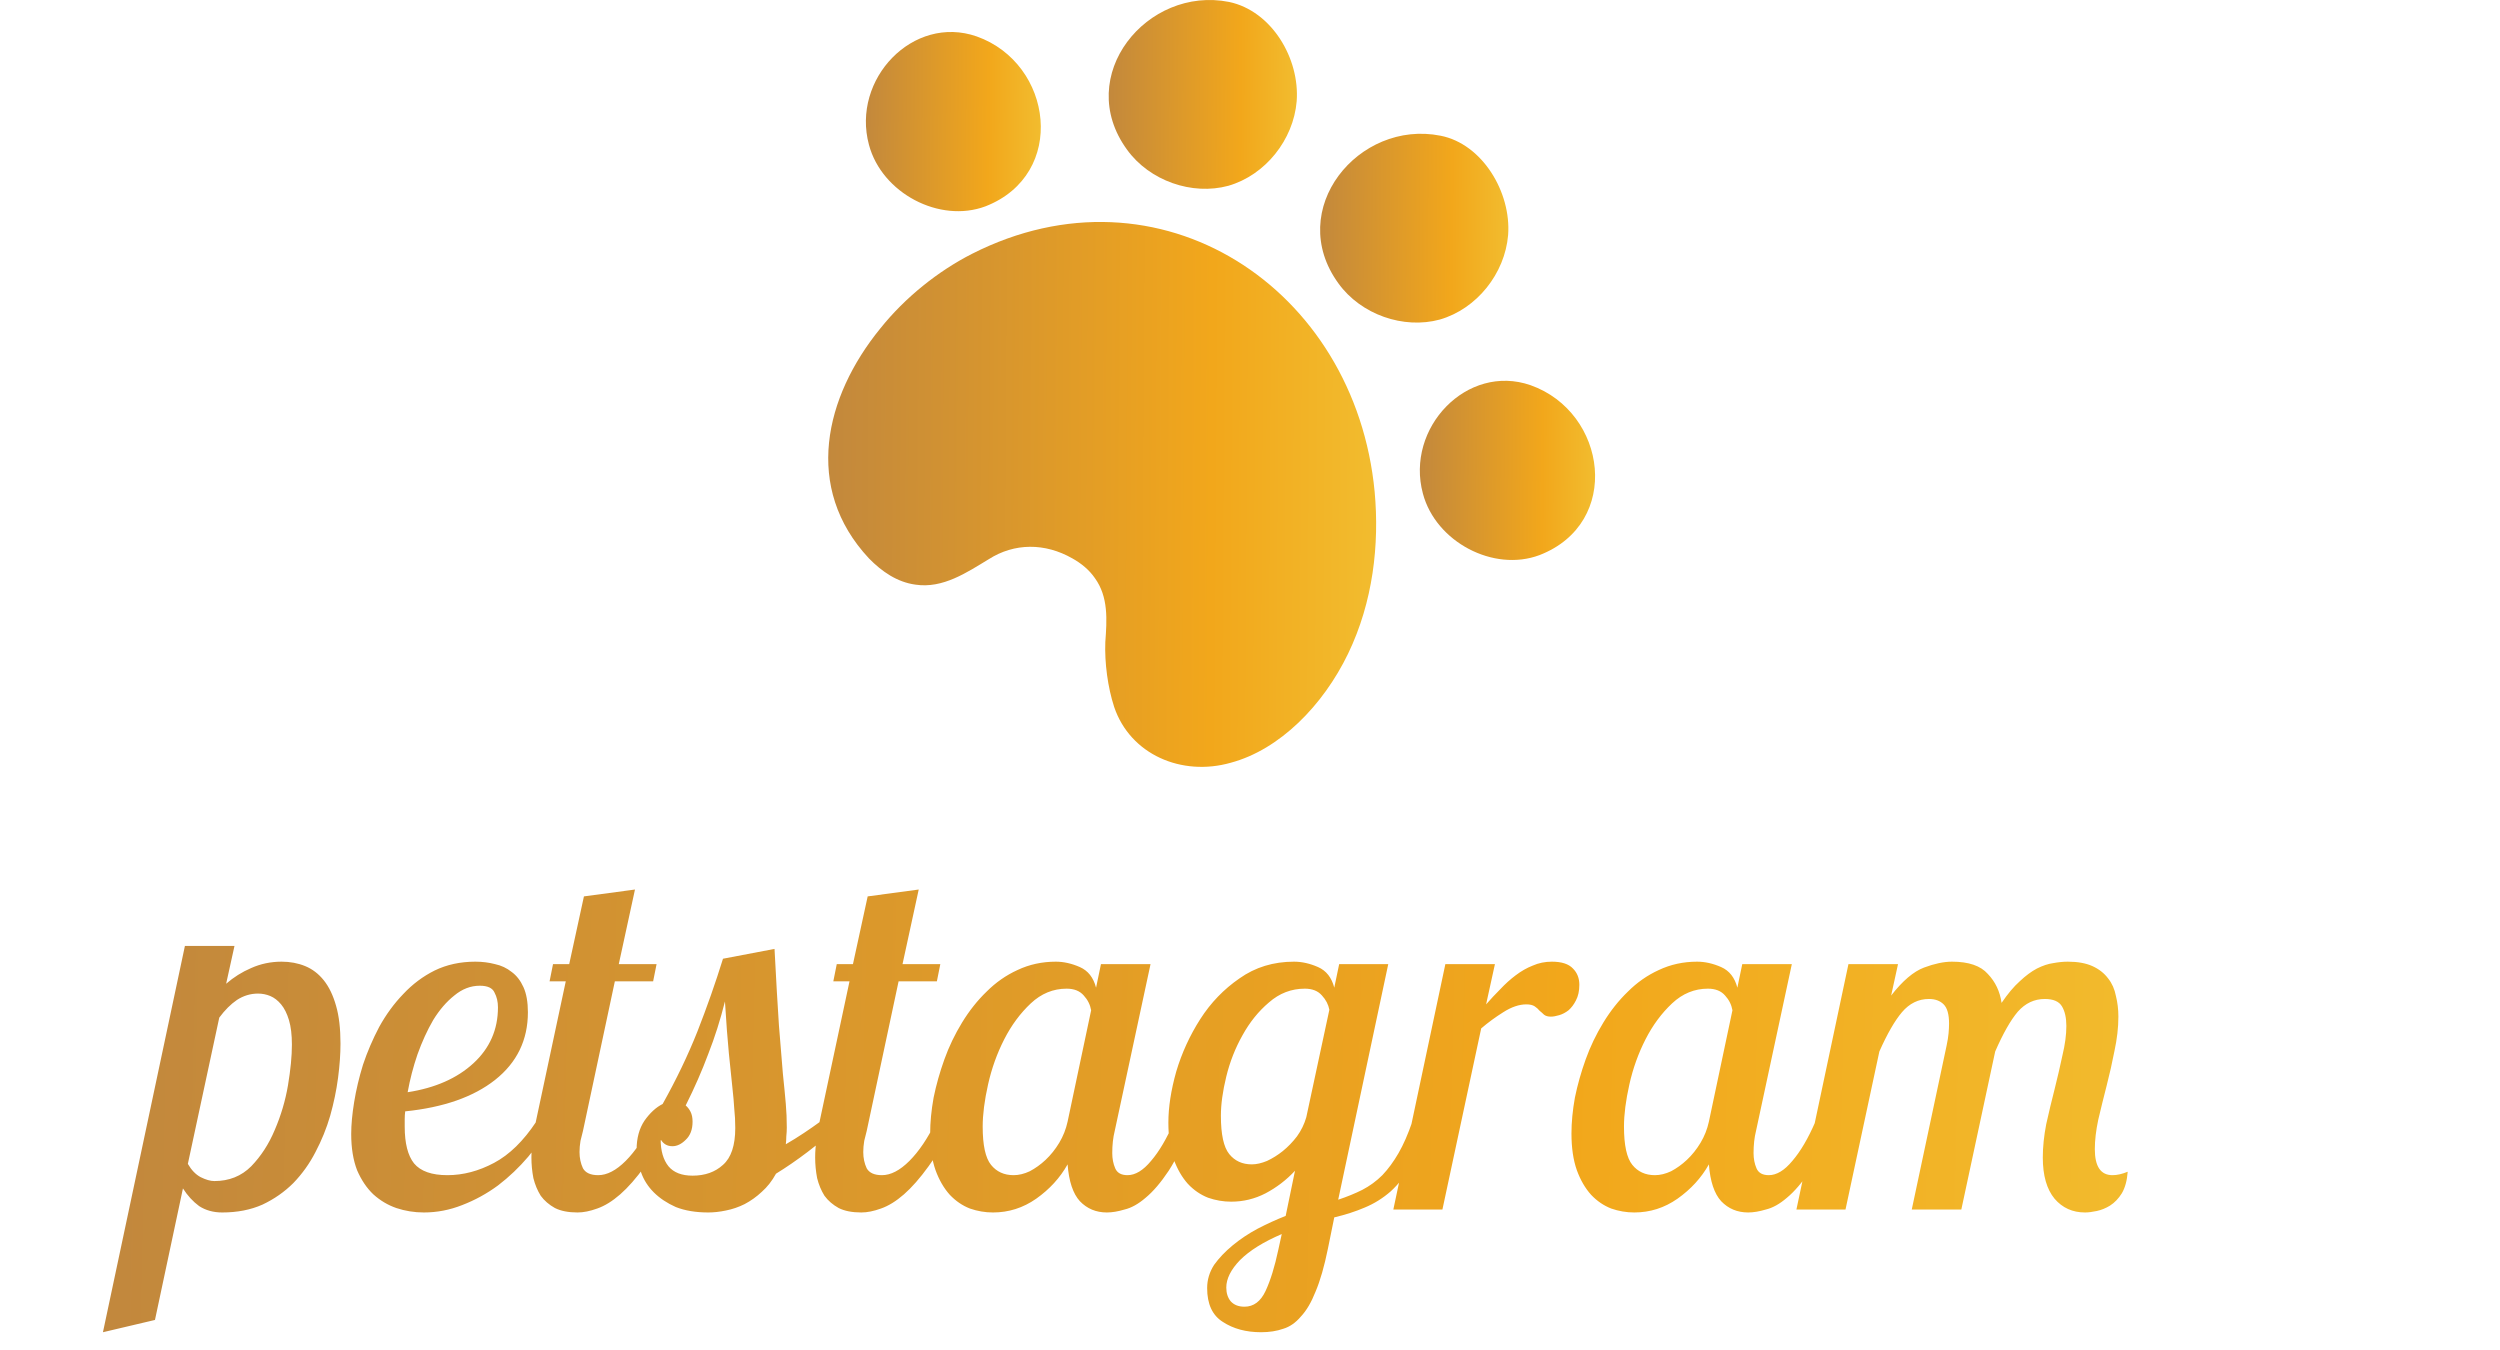
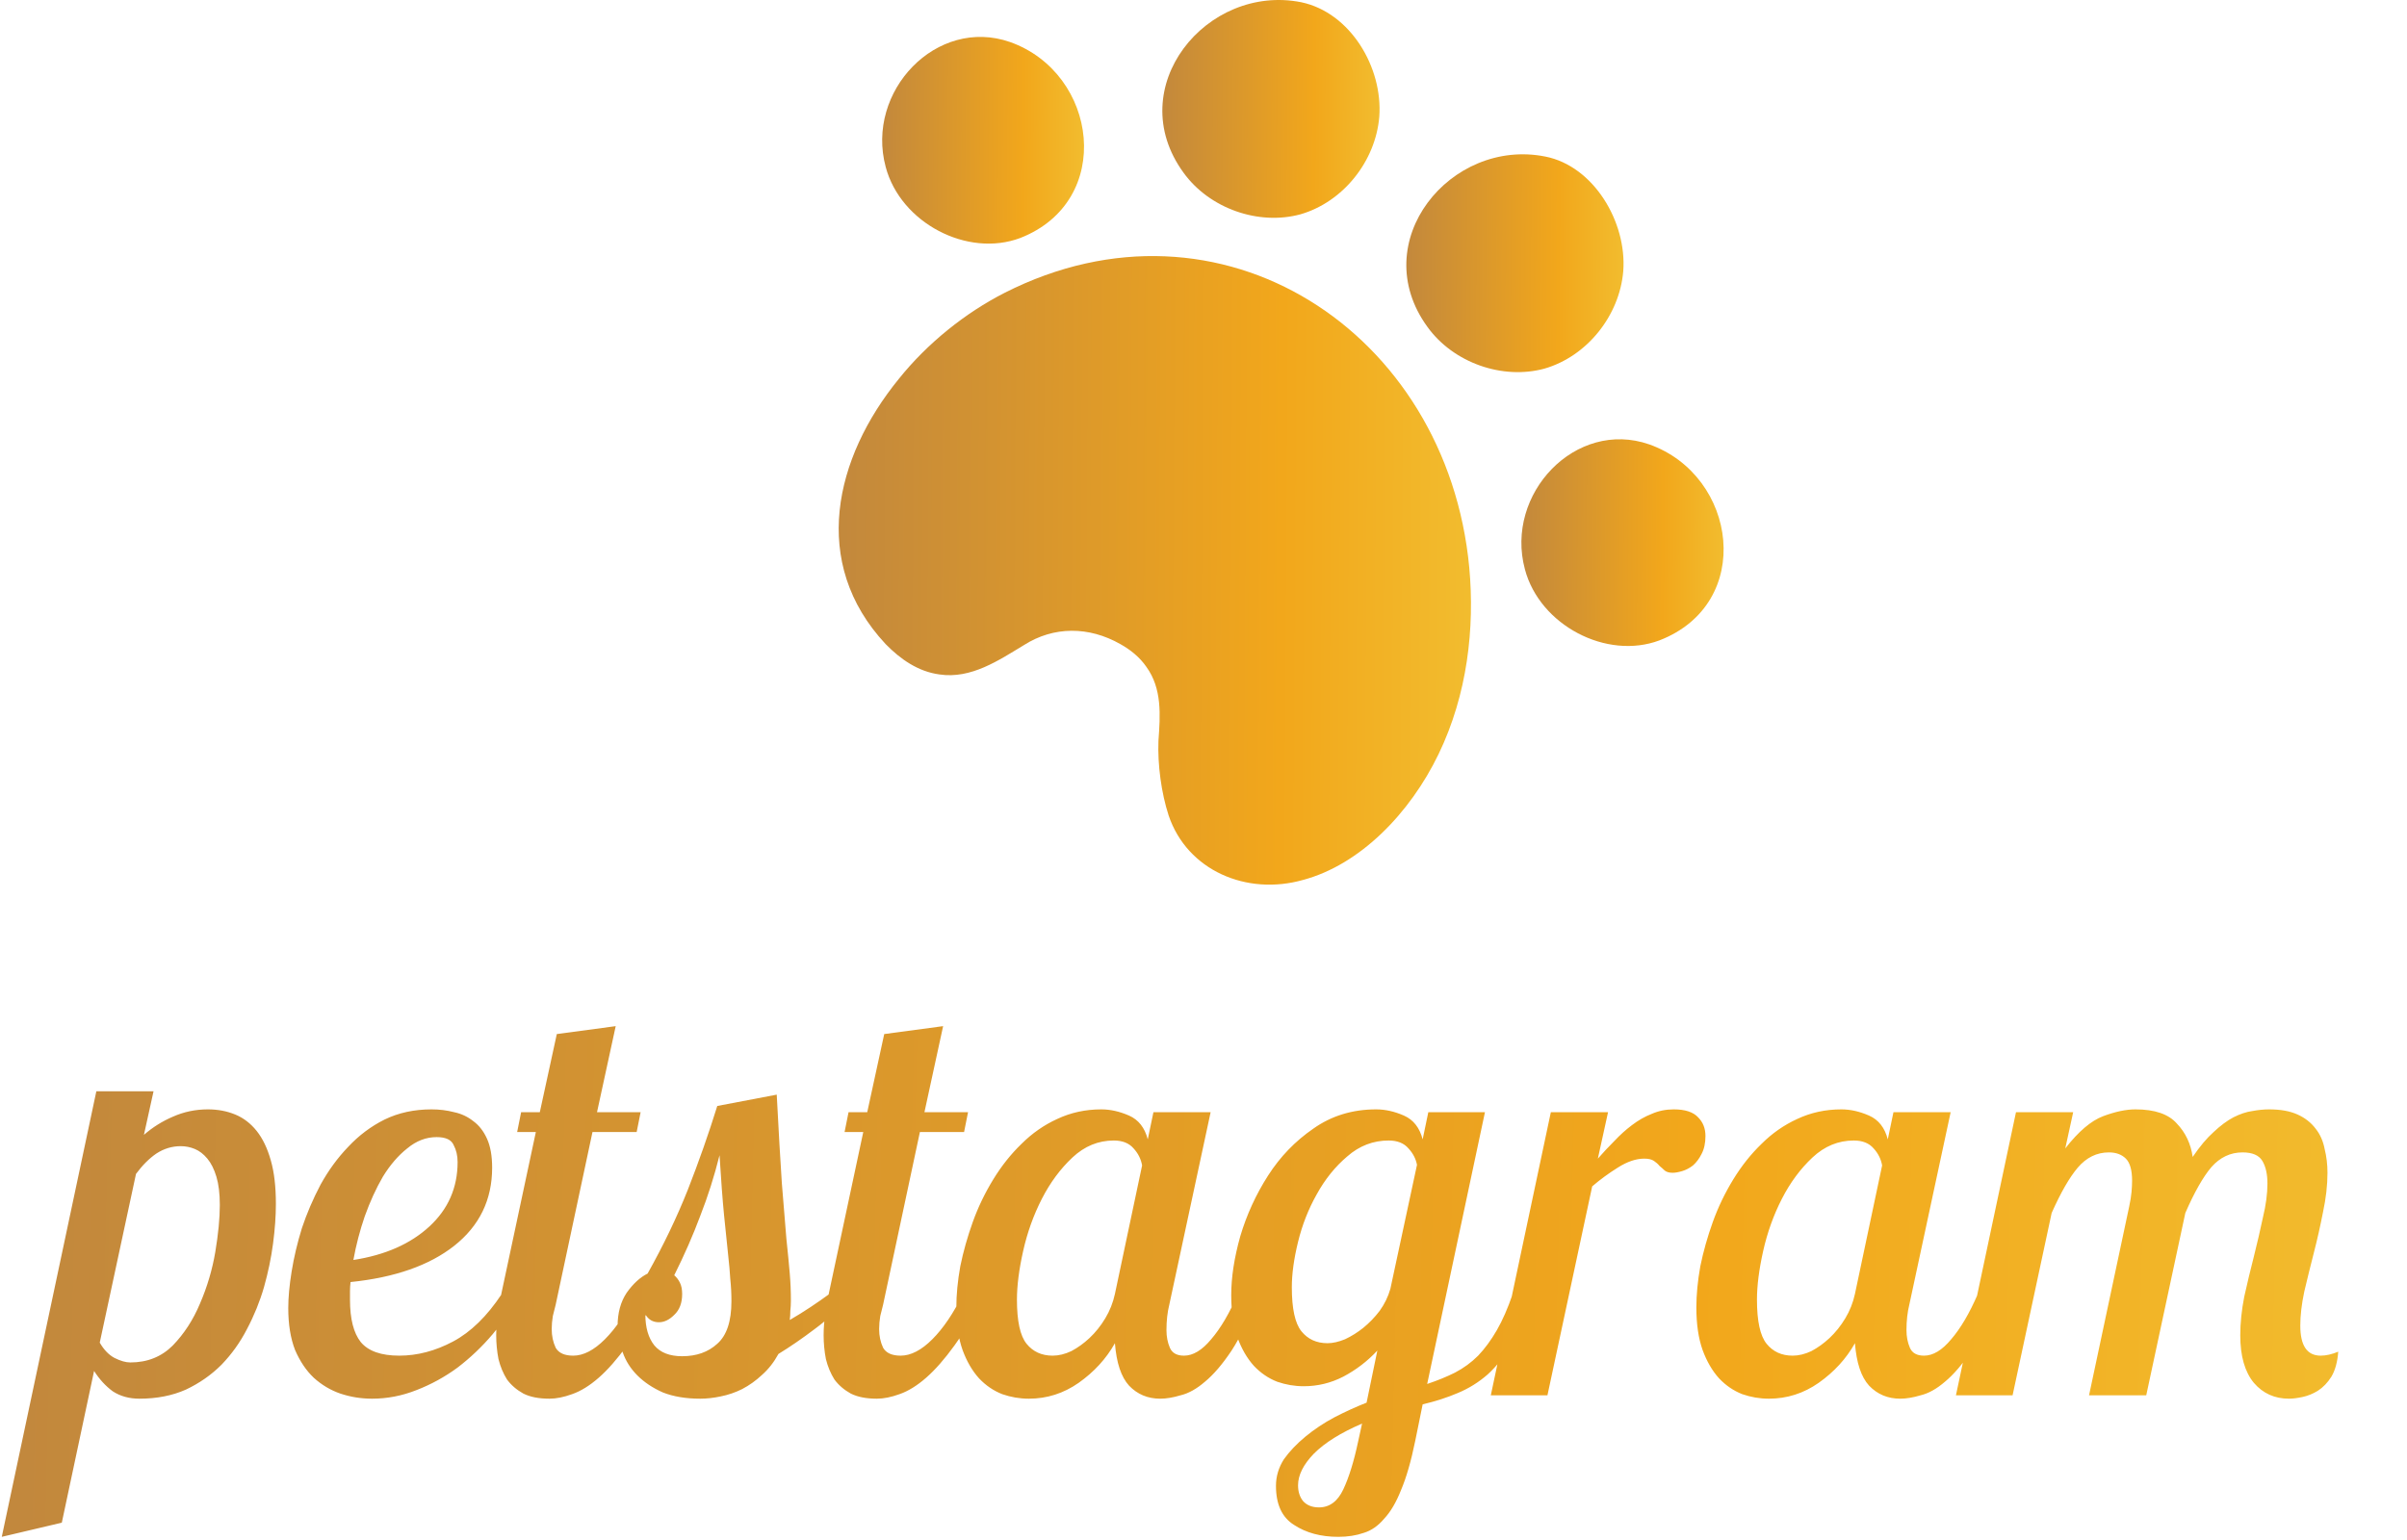
- <svg xmlns="http://www.w3.org/2000/svg" width="326" height="176" viewBox="0 0 326 176" fill="none">
-   <path d="M30.576 123.354L29.488 128.282C30.469 127.429 31.557 126.746 32.752 126.234C33.989 125.68 35.312 125.402 36.72 125.402C37.829 125.402 38.853 125.594 39.792 125.978C40.73 126.362 41.541 126.981 42.224 127.834C42.906 128.688 43.44 129.797 43.824 131.162C44.208 132.485 44.4 134.128 44.4 136.09C44.4 137.455 44.293 138.949 44.08 140.57C43.866 142.192 43.525 143.834 43.056 145.498C42.586 147.12 41.946 148.698 41.136 150.234C40.368 151.728 39.408 153.072 38.256 154.266C37.104 155.418 35.76 156.357 34.224 157.082C32.688 157.765 30.938 158.106 28.976 158.106C27.824 158.106 26.821 157.829 25.968 157.274C25.157 156.677 24.453 155.909 23.856 154.97L20.208 172.122L13.424 173.722L24.112 123.354H30.576ZM33.648 129.562C32.666 129.562 31.749 129.839 30.896 130.394C30.085 130.949 29.317 131.717 28.592 132.698L24.496 151.77C24.965 152.581 25.52 153.157 26.16 153.498C26.842 153.84 27.44 154.01 27.952 154.01C29.872 154.01 31.472 153.37 32.752 152.09C34.032 150.768 35.056 149.189 35.824 147.354C36.634 145.477 37.21 143.536 37.552 141.53C37.893 139.482 38.064 137.711 38.064 136.218C38.064 134.938 37.936 133.872 37.68 133.018C37.424 132.165 37.082 131.482 36.656 130.97C36.229 130.458 35.76 130.096 35.248 129.882C34.736 129.669 34.202 129.562 33.648 129.562ZM68.838 131.994C68.838 135.621 67.409 138.565 64.55 140.826C61.734 143.045 57.83 144.41 52.838 144.922C52.795 145.264 52.774 145.605 52.774 145.946C52.774 146.245 52.774 146.565 52.774 146.906C52.774 149.082 53.179 150.682 53.99 151.706C54.843 152.73 56.294 153.242 58.342 153.242C60.39 153.242 62.417 152.709 64.422 151.642C66.427 150.576 68.262 148.784 69.926 146.266H71.974C71.121 147.845 70.097 149.36 68.902 150.81C67.707 152.218 66.385 153.477 64.934 154.586C63.483 155.653 61.926 156.506 60.262 157.146C58.641 157.786 56.977 158.106 55.27 158.106C54.033 158.106 52.838 157.914 51.686 157.53C50.577 157.146 49.574 156.549 48.678 155.738C47.825 154.928 47.121 153.882 46.566 152.602C46.054 151.28 45.798 149.701 45.798 147.866C45.798 146.672 45.926 145.285 46.182 143.706C46.438 142.128 46.822 140.506 47.334 138.842C47.889 137.178 48.593 135.536 49.446 133.914C50.342 132.293 51.388 130.863 52.582 129.626C53.777 128.346 55.142 127.322 56.678 126.554C58.257 125.786 60.028 125.402 61.99 125.402C62.886 125.402 63.739 125.509 64.55 125.722C65.361 125.893 66.086 126.234 66.726 126.746C67.366 127.215 67.878 127.877 68.262 128.73C68.646 129.583 68.838 130.671 68.838 131.994ZM62.566 128.538C61.371 128.538 60.262 128.965 59.238 129.818C58.214 130.629 57.297 131.696 56.486 133.018C55.718 134.341 55.035 135.834 54.438 137.498C53.883 139.119 53.457 140.762 53.158 142.426C56.742 141.872 59.601 140.613 61.734 138.65C63.867 136.688 64.934 134.256 64.934 131.354C64.934 130.629 64.785 129.989 64.486 129.434C64.23 128.837 63.59 128.538 62.566 128.538ZM72.113 125.722H74.225L76.145 116.89L82.801 115.994L80.689 125.722H85.617L85.169 127.962H80.177L76.017 147.482C75.931 147.824 75.825 148.25 75.697 148.762C75.611 149.274 75.569 149.765 75.569 150.234C75.569 151.002 75.718 151.706 76.017 152.346C76.358 152.944 77.019 153.242 78.001 153.242C79.153 153.242 80.347 152.624 81.585 151.386C82.822 150.149 83.974 148.442 85.041 146.266H87.409C86.299 148.613 85.19 150.554 84.081 152.09C82.971 153.626 81.905 154.842 80.881 155.738C79.857 156.634 78.854 157.253 77.873 157.594C76.934 157.936 76.081 158.106 75.313 158.106C74.118 158.106 73.137 157.914 72.369 157.53C71.601 157.104 70.982 156.57 70.513 155.93C70.086 155.248 69.766 154.48 69.553 153.626C69.382 152.73 69.297 151.834 69.297 150.938C69.297 150.128 69.361 149.317 69.489 148.506C69.617 147.653 69.745 146.906 69.873 146.266L73.777 127.962H71.665L72.113 125.722ZM109.638 146.266C108.187 147.845 106.736 149.168 105.286 150.234C103.878 151.301 102.512 152.24 101.19 153.05C100.678 153.989 100.059 154.778 99.334 155.418C98.651 156.058 97.904 156.592 97.094 157.018C96.326 157.402 95.515 157.68 94.662 157.85C93.851 158.021 93.083 158.106 92.358 158.106C90.736 158.106 89.328 157.872 88.134 157.402C86.982 156.89 86.022 156.25 85.254 155.482C84.486 154.714 83.931 153.84 83.59 152.858C83.206 151.877 83.014 150.896 83.014 149.914C83.014 148.421 83.355 147.162 84.038 146.138C84.763 145.114 85.552 144.389 86.406 143.962C88.198 140.762 89.712 137.605 90.95 134.49C92.187 131.333 93.296 128.176 94.278 125.018L100.998 123.738C101.211 127.834 101.403 131.162 101.574 133.722C101.787 136.282 101.958 138.373 102.086 139.994C102.256 141.616 102.384 142.938 102.47 143.962C102.555 144.944 102.598 145.968 102.598 147.034C102.598 147.418 102.576 147.802 102.534 148.186C102.534 148.528 102.512 148.869 102.47 149.21C103.28 148.741 104.07 148.25 104.838 147.738C105.606 147.226 106.31 146.736 106.95 146.266H109.638ZM95.878 147.098C95.878 146.202 95.835 145.37 95.75 144.602C95.707 143.834 95.622 142.874 95.494 141.722C95.366 140.57 95.216 139.12 95.046 137.37C94.875 135.621 94.704 133.359 94.534 130.586C93.936 132.975 93.211 135.258 92.358 137.434C91.547 139.61 90.566 141.85 89.414 144.154C89.67 144.368 89.883 144.645 90.054 144.986C90.224 145.328 90.31 145.754 90.31 146.266C90.31 147.29 90.011 148.08 89.414 148.634C88.859 149.189 88.283 149.466 87.686 149.466C87.003 149.466 86.491 149.168 86.15 148.57C86.15 150.064 86.491 151.237 87.174 152.09C87.856 152.901 88.902 153.306 90.31 153.306C91.931 153.306 93.254 152.837 94.278 151.898C95.344 150.96 95.878 149.36 95.878 147.098ZM109.113 125.722H111.225L113.145 116.89L119.801 115.994L117.689 125.722H122.617L122.169 127.962H117.177L113.017 147.482C112.931 147.824 112.825 148.25 112.697 148.762C112.611 149.274 112.569 149.765 112.569 150.234C112.569 151.002 112.718 151.706 113.017 152.346C113.358 152.944 114.019 153.242 115.001 153.242C116.153 153.242 117.347 152.624 118.585 151.386C119.822 150.149 120.974 148.442 122.041 146.266H124.409C123.299 148.613 122.19 150.554 121.081 152.09C119.971 153.626 118.905 154.842 117.881 155.738C116.857 156.634 115.854 157.253 114.873 157.594C113.934 157.936 113.081 158.106 112.313 158.106C111.118 158.106 110.137 157.914 109.369 157.53C108.601 157.104 107.982 156.57 107.513 155.93C107.086 155.248 106.766 154.48 106.553 153.626C106.382 152.73 106.297 151.834 106.297 150.938C106.297 150.128 106.361 149.317 106.489 148.506C106.617 147.653 106.745 146.906 106.873 146.266L110.777 127.962H108.665L109.113 125.722ZM150.03 125.722L145.358 147.482C145.144 148.336 145.038 149.296 145.038 150.362C145.038 151.088 145.166 151.749 145.422 152.346C145.678 152.944 146.211 153.242 147.022 153.242C148.046 153.242 149.07 152.624 150.094 151.386C151.16 150.149 152.163 148.442 153.102 146.266H155.47C154.446 148.954 153.422 151.088 152.398 152.666C151.374 154.202 150.371 155.376 149.39 156.186C148.451 156.997 147.534 157.509 146.638 157.722C145.784 157.978 145.016 158.106 144.334 158.106C142.926 158.106 141.752 157.616 140.814 156.634C139.918 155.653 139.384 154.053 139.214 151.834C138.232 153.584 136.867 155.077 135.118 156.314C133.411 157.509 131.534 158.106 129.486 158.106C128.462 158.106 127.459 157.936 126.478 157.594C125.496 157.21 124.622 156.613 123.854 155.802C123.086 154.949 122.467 153.882 121.998 152.602C121.528 151.28 121.294 149.68 121.294 147.802C121.294 146.352 121.443 144.794 121.742 143.13C122.083 141.466 122.552 139.802 123.15 138.138C123.747 136.474 124.515 134.874 125.454 133.338C126.392 131.802 127.459 130.458 128.654 129.306C129.848 128.111 131.192 127.173 132.686 126.49C134.222 125.765 135.886 125.402 137.678 125.402C138.702 125.402 139.747 125.637 140.814 126.106C141.88 126.576 142.584 127.472 142.926 128.794L143.566 125.722H150.03ZM132.174 153.242C132.856 153.242 133.56 153.072 134.286 152.73C135.011 152.346 135.694 151.856 136.334 151.258C137.016 150.618 137.614 149.872 138.126 149.018C138.638 148.165 139 147.248 139.214 146.266L142.286 131.738C142.158 131.013 141.838 130.373 141.326 129.818C140.814 129.221 140.067 128.922 139.086 128.922C137.336 128.922 135.779 129.562 134.414 130.842C133.048 132.122 131.896 133.68 130.958 135.514C130.019 137.349 129.315 139.311 128.846 141.402C128.376 143.493 128.142 145.328 128.142 146.906C128.142 149.338 128.504 151.002 129.23 151.898C129.955 152.794 130.936 153.242 132.174 153.242ZM181.028 125.722L174.5 156.442C175.652 156.058 176.697 155.632 177.636 155.162C178.617 154.65 179.492 154.01 180.26 153.242C181.028 152.432 181.732 151.472 182.372 150.362C183.012 149.253 183.609 147.888 184.164 146.266H186.532C185.764 148.528 184.953 150.384 184.1 151.834C183.289 153.242 182.372 154.416 181.348 155.354C180.324 156.25 179.193 156.954 177.956 157.466C176.761 157.978 175.439 158.405 173.988 158.746L173.156 162.842C172.687 165.146 172.153 167.002 171.556 168.41C171.001 169.818 170.361 170.906 169.636 171.674C168.953 172.485 168.185 173.018 167.332 173.274C166.479 173.573 165.519 173.722 164.452 173.722C162.489 173.722 160.825 173.274 159.46 172.378C158.095 171.525 157.412 170.053 157.412 167.962C157.412 166.896 157.711 165.893 158.308 164.954C158.948 164.058 159.759 163.205 160.74 162.394C161.721 161.584 162.809 160.858 164.004 160.218C165.241 159.578 166.457 159.024 167.652 158.554L168.868 152.666C167.759 153.861 166.479 154.842 165.028 155.61C163.62 156.336 162.127 156.698 160.548 156.698C159.524 156.698 158.521 156.528 157.54 156.186C156.559 155.802 155.684 155.205 154.916 154.394C154.148 153.541 153.529 152.474 153.06 151.194C152.591 149.872 152.356 148.272 152.356 146.394C152.356 144.389 152.697 142.17 153.38 139.738C154.105 137.306 155.151 135.023 156.516 132.89C157.881 130.757 159.588 128.986 161.636 127.578C163.684 126.128 166.052 125.402 168.74 125.402C169.764 125.402 170.809 125.637 171.876 126.106C172.943 126.576 173.647 127.472 173.988 128.794L174.628 125.722H181.028ZM163.236 151.834C163.833 151.834 164.495 151.685 165.22 151.386C165.945 151.045 166.628 150.618 167.268 150.106C167.951 149.552 168.569 148.912 169.124 148.186C169.679 147.418 170.084 146.586 170.34 145.69L173.348 131.674C173.22 130.992 172.9 130.373 172.388 129.818C171.876 129.221 171.129 128.922 170.148 128.922C168.399 128.922 166.841 129.52 165.476 130.714C164.111 131.866 162.959 133.296 162.02 135.002C161.081 136.666 160.377 138.458 159.908 140.378C159.439 142.298 159.204 144.005 159.204 145.498C159.204 147.93 159.567 149.594 160.292 150.49C161.017 151.386 161.999 151.834 163.236 151.834ZM162.276 170.394C163.471 170.394 164.388 169.712 165.028 168.346C165.668 166.981 166.223 165.189 166.692 162.97L167.14 160.922C164.751 161.946 162.937 163.077 161.7 164.314C160.505 165.552 159.908 166.746 159.908 167.898C159.908 168.624 160.1 169.221 160.484 169.69C160.911 170.16 161.508 170.394 162.276 170.394ZM194.939 125.722L193.787 130.97C194.384 130.288 195.003 129.626 195.643 128.986C196.283 128.303 196.944 127.706 197.627 127.194C198.352 126.64 199.099 126.213 199.867 125.914C200.635 125.573 201.467 125.402 202.363 125.402C203.643 125.402 204.56 125.701 205.115 126.298C205.669 126.853 205.947 127.557 205.947 128.41C205.947 129.221 205.797 129.904 205.499 130.458C205.243 130.97 204.923 131.397 204.539 131.738C204.155 132.037 203.749 132.25 203.323 132.378C202.896 132.506 202.533 132.57 202.235 132.57C201.851 132.57 201.552 132.485 201.339 132.314C201.168 132.144 200.976 131.973 200.763 131.802C200.592 131.589 200.379 131.397 200.123 131.226C199.867 131.056 199.504 130.97 199.035 130.97C198.096 130.97 197.093 131.312 196.027 131.994C195.003 132.634 194.043 133.338 193.147 134.106L188.091 157.722H181.691L188.475 125.722H194.939ZM233.655 125.722L228.983 147.482C228.769 148.336 228.663 149.296 228.663 150.362C228.663 151.088 228.791 151.749 229.047 152.346C229.303 152.944 229.836 153.242 230.647 153.242C231.671 153.242 232.695 152.624 233.719 151.386C234.785 150.149 235.788 148.442 236.727 146.266H239.095C238.071 148.954 237.047 151.088 236.023 152.666C234.999 154.202 233.996 155.376 233.015 156.186C232.076 156.997 231.159 157.509 230.263 157.722C229.409 157.978 228.641 158.106 227.959 158.106C226.551 158.106 225.377 157.616 224.439 156.634C223.543 155.653 223.009 154.053 222.839 151.834C221.857 153.584 220.492 155.077 218.743 156.314C217.036 157.509 215.159 158.106 213.111 158.106C212.087 158.106 211.084 157.936 210.103 157.594C209.121 157.21 208.247 156.613 207.479 155.802C206.711 154.949 206.092 153.882 205.623 152.602C205.153 151.28 204.919 149.68 204.919 147.802C204.919 146.352 205.068 144.794 205.367 143.13C205.708 141.466 206.177 139.802 206.775 138.138C207.372 136.474 208.14 134.874 209.079 133.338C210.017 131.802 211.084 130.458 212.279 129.306C213.473 128.111 214.817 127.173 216.311 126.49C217.847 125.765 219.511 125.402 221.303 125.402C222.327 125.402 223.372 125.637 224.439 126.106C225.505 126.576 226.209 127.472 226.551 128.794L227.191 125.722H233.655ZM215.799 153.242C216.481 153.242 217.185 153.072 217.911 152.73C218.636 152.346 219.319 151.856 219.959 151.258C220.641 150.618 221.239 149.872 221.751 149.018C222.263 148.165 222.625 147.248 222.839 146.266L225.911 131.738C225.783 131.013 225.463 130.373 224.951 129.818C224.439 129.221 223.692 128.922 222.711 128.922C220.961 128.922 219.404 129.562 218.039 130.842C216.673 132.122 215.521 133.68 214.583 135.514C213.644 137.349 212.94 139.311 212.471 141.402C212.001 143.493 211.767 145.328 211.767 146.906C211.767 149.338 212.129 151.002 212.855 151.898C213.58 152.794 214.561 153.242 215.799 153.242ZM273.165 149.85C273.165 152.112 273.933 153.242 275.469 153.242C276.066 153.242 276.728 153.093 277.453 152.794C277.368 153.946 277.112 154.885 276.685 155.61C276.258 156.293 275.746 156.826 275.149 157.21C274.594 157.552 274.018 157.786 273.421 157.914C272.824 158.042 272.312 158.106 271.885 158.106C270.264 158.106 268.941 157.509 267.917 156.314C266.893 155.077 266.381 153.285 266.381 150.938C266.381 149.573 266.53 148.122 266.829 146.586C267.17 145.05 267.533 143.536 267.917 142.042C268.301 140.506 268.642 139.034 268.941 137.626C269.282 136.218 269.453 134.938 269.453 133.786C269.453 132.72 269.261 131.866 268.877 131.226C268.493 130.586 267.746 130.266 266.637 130.266C265.272 130.266 264.098 130.821 263.117 131.93C262.178 133.04 261.197 134.768 260.173 137.114L255.757 157.722H249.293L253.837 136.346C253.965 135.749 254.05 135.215 254.093 134.746C254.136 134.277 254.157 133.85 254.157 133.466C254.157 132.272 253.922 131.44 253.453 130.97C252.984 130.501 252.344 130.266 251.533 130.266C250.168 130.266 248.994 130.842 248.013 131.994C247.074 133.104 246.093 134.81 245.069 137.114L240.653 157.722H234.253L241.037 125.722H247.501L246.605 129.818C248.098 127.898 249.528 126.682 250.893 126.17C252.258 125.658 253.474 125.402 254.541 125.402C256.717 125.402 258.274 125.936 259.213 127.002C260.194 128.026 260.792 129.285 261.005 130.778C261.816 129.583 262.605 128.645 263.373 127.962C264.141 127.237 264.888 126.682 265.613 126.298C266.381 125.914 267.085 125.68 267.725 125.594C268.408 125.466 269.048 125.402 269.645 125.402C270.925 125.402 271.992 125.594 272.845 125.978C273.698 126.362 274.381 126.896 274.893 127.578C275.405 128.218 275.746 128.986 275.917 129.882C276.13 130.735 276.237 131.632 276.237 132.57C276.237 133.978 276.066 135.472 275.725 137.05C275.426 138.586 275.085 140.101 274.701 141.594C274.317 143.088 273.954 144.56 273.613 146.01C273.314 147.418 273.165 148.698 273.165 149.85Z" fill="url(#paint0_linear)" />
-   <path d="M114.778 42.849C118.028 38.782 122.327 35.357 126.73 33.11C151.158 20.695 176.74 37.498 179.256 64.146C179.885 70.995 179.046 78.486 175.796 85.229C172.546 91.971 166.884 97.75 160.489 99.462C154.094 101.282 147.384 98.392 145.287 92.185C144.448 89.616 144.029 86.406 144.134 83.73C144.343 80.841 144.553 77.844 142.771 75.383C142.037 74.312 140.989 73.456 139.835 72.814C136.271 70.781 132.287 70.781 128.932 72.921C126.101 74.634 122.956 76.774 119.391 76.239C116.98 75.918 114.988 74.526 113.31 72.814C104.713 63.611 107.544 51.731 114.778 42.849Z" fill="url(#paint1_linear)" />
-   <path d="M160.281 0.255C149.587 -1.886 139.941 9.887 146.966 19.518C149.901 23.585 155.458 25.512 160.176 24.227C164.998 22.836 168.668 18.234 169.087 13.204C169.507 7.639 165.837 1.432 160.281 0.255Z" fill="url(#paint2_linear)" />
-   <path d="M187.852 17.698C177.158 15.558 167.512 27.33 174.537 36.962C177.472 41.029 183.029 42.955 187.747 41.671C192.57 40.28 196.239 35.678 196.659 30.648C197.078 25.083 193.304 18.769 187.852 17.698Z" fill="url(#paint3_linear)" />
-   <path d="M199.595 50.233C191.312 47.344 183.239 55.798 185.546 64.36C187.223 70.674 194.772 74.634 200.748 72.387C211.547 68.213 209.555 53.765 199.595 50.233Z" fill="url(#paint4_linear)" />
-   <path d="M127.36 4.75C119.078 1.86 111.005 10.315 113.311 18.877C114.989 25.191 122.537 29.151 128.513 26.903C139.207 22.729 137.32 8.282 127.36 4.75Z" fill="url(#paint5_linear)" />
+ <svg xmlns="http://www.w3.org/2000/svg" width="272" height="174" viewBox="0 0 272 174" fill="none">
+   <path d="M17.352 123.354L16.264 128.282C17.245 127.429 18.333 126.746 19.528 126.234C20.765 125.68 22.088 125.402 23.496 125.402C24.605 125.402 25.629 125.594 26.568 125.978C27.507 126.362 28.317 126.981 29 127.834C29.683 128.688 30.216 129.797 30.6 131.162C30.984 132.485 31.176 134.128 31.176 136.09C31.176 137.456 31.069 138.949 30.856 140.57C30.643 142.192 30.301 143.834 29.832 145.498C29.363 147.12 28.723 148.698 27.912 150.234C27.144 151.728 26.184 153.072 25.032 154.266C23.88 155.418 22.536 156.357 21 157.082C19.464 157.765 17.715 158.106 15.752 158.106C14.6 158.106 13.597 157.829 12.744 157.274C11.933 156.677 11.229 155.909 10.632 154.97L6.984 172.122L0.2 173.722L10.888 123.354H17.352ZM20.424 129.562C19.443 129.562 18.525 129.84 17.672 130.394C16.861 130.949 16.093 131.717 15.368 132.698L11.272 151.77C11.741 152.581 12.296 153.157 12.936 153.498C13.619 153.84 14.216 154.01 14.728 154.01C16.648 154.01 18.248 153.37 19.528 152.09C20.808 150.768 21.832 149.189 22.6 147.354C23.411 145.477 23.987 143.536 24.328 141.53C24.669 139.482 24.84 137.712 24.84 136.218C24.84 134.938 24.712 133.872 24.456 133.018C24.2 132.165 23.859 131.482 23.432 130.97C23.005 130.458 22.536 130.096 22.024 129.882C21.512 129.669 20.979 129.562 20.424 129.562ZM55.614 131.994C55.614 135.621 54.185 138.565 51.327 140.826C48.511 143.045 44.606 144.41 39.614 144.922C39.572 145.264 39.55 145.605 39.55 145.946C39.55 146.245 39.55 146.565 39.55 146.906C39.55 149.082 39.956 150.682 40.767 151.706C41.62 152.73 43.071 153.242 45.118 153.242C47.166 153.242 49.193 152.709 51.199 151.642C53.204 150.576 55.038 148.784 56.703 146.266H58.751C57.897 147.845 56.873 149.36 55.678 150.81C54.484 152.218 53.161 153.477 51.711 154.586C50.26 155.653 48.703 156.506 47.038 157.146C45.417 157.786 43.753 158.106 42.047 158.106C40.809 158.106 39.614 157.914 38.462 157.53C37.353 157.146 36.35 156.549 35.455 155.738C34.601 154.928 33.897 153.882 33.343 152.602C32.831 151.28 32.575 149.701 32.575 147.866C32.575 146.672 32.703 145.285 32.959 143.706C33.215 142.128 33.599 140.506 34.111 138.842C34.665 137.178 35.369 135.536 36.222 133.914C37.118 132.293 38.164 130.864 39.358 129.626C40.553 128.346 41.919 127.322 43.455 126.554C45.033 125.786 46.804 125.402 48.767 125.402C49.663 125.402 50.516 125.509 51.327 125.722C52.137 125.893 52.862 126.234 53.502 126.746C54.142 127.216 54.654 127.877 55.038 128.73C55.422 129.584 55.614 130.672 55.614 131.994ZM49.343 128.538C48.148 128.538 47.038 128.965 46.014 129.818C44.99 130.629 44.073 131.696 43.263 133.018C42.495 134.341 41.812 135.834 41.215 137.498C40.66 139.12 40.233 140.762 39.934 142.426C43.519 141.872 46.377 140.613 48.511 138.65C50.644 136.688 51.711 134.256 51.711 131.354C51.711 130.629 51.561 129.989 51.263 129.434C51.007 128.837 50.367 128.538 49.343 128.538ZM58.889 125.722H61.001L62.921 116.89L69.577 115.994L67.465 125.722H72.393L71.945 127.962H66.953L62.793 147.482C62.708 147.824 62.601 148.25 62.473 148.762C62.388 149.274 62.345 149.765 62.345 150.234C62.345 151.002 62.494 151.706 62.793 152.346C63.134 152.944 63.796 153.242 64.777 153.242C65.929 153.242 67.124 152.624 68.361 151.386C69.598 150.149 70.75 148.442 71.817 146.266H74.185C73.076 148.613 71.966 150.554 70.857 152.09C69.748 153.626 68.681 154.842 67.657 155.738C66.633 156.634 65.63 157.253 64.649 157.594C63.71 157.936 62.857 158.106 62.089 158.106C60.894 158.106 59.913 157.914 59.145 157.53C58.377 157.104 57.758 156.57 57.289 155.93C56.862 155.248 56.542 154.48 56.329 153.626C56.158 152.73 56.073 151.834 56.073 150.938C56.073 150.128 56.137 149.317 56.265 148.506C56.393 147.653 56.521 146.906 56.649 146.266L60.553 127.962H58.441L58.889 125.722ZM96.414 146.266C94.963 147.845 93.513 149.168 92.062 150.234C90.654 151.301 89.289 152.24 87.966 153.05C87.454 153.989 86.835 154.778 86.11 155.418C85.427 156.058 84.681 156.592 83.87 157.018C83.102 157.402 82.291 157.68 81.438 157.85C80.627 158.021 79.859 158.106 79.134 158.106C77.513 158.106 76.105 157.872 74.91 157.402C73.758 156.89 72.798 156.25 72.03 155.482C71.262 154.714 70.707 153.84 70.366 152.858C69.982 151.877 69.79 150.896 69.79 149.914C69.79 148.421 70.131 147.162 70.814 146.138C71.539 145.114 72.329 144.389 73.182 143.962C74.974 140.762 76.489 137.605 77.726 134.49C78.963 131.333 80.073 128.176 81.054 125.018L87.774 123.738C87.987 127.834 88.179 131.162 88.35 133.722C88.563 136.282 88.734 138.373 88.862 139.994C89.033 141.616 89.161 142.938 89.246 143.962C89.331 144.944 89.374 145.968 89.374 147.034C89.374 147.418 89.353 147.802 89.31 148.186C89.31 148.528 89.289 148.869 89.246 149.21C90.057 148.741 90.846 148.25 91.614 147.738C92.382 147.226 93.086 146.736 93.726 146.266H96.414ZM82.654 147.098C82.654 146.202 82.611 145.37 82.526 144.602C82.483 143.834 82.398 142.874 82.27 141.722C82.142 140.57 81.993 139.12 81.822 137.37C81.651 135.621 81.481 133.36 81.31 130.586C80.713 132.976 79.987 135.258 79.134 137.434C78.323 139.61 77.342 141.85 76.19 144.154C76.446 144.368 76.659 144.645 76.83 144.986C77.001 145.328 77.086 145.754 77.086 146.266C77.086 147.29 76.787 148.08 76.19 148.634C75.635 149.189 75.059 149.466 74.462 149.466C73.779 149.466 73.267 149.168 72.926 148.57C72.926 150.064 73.267 151.237 73.95 152.09C74.633 152.901 75.678 153.306 77.086 153.306C78.707 153.306 80.03 152.837 81.054 151.898C82.121 150.96 82.654 149.36 82.654 147.098ZM95.889 125.722H98.001L99.921 116.89L106.577 115.994L104.465 125.722H109.393L108.945 127.962H103.953L99.793 147.482C99.708 147.824 99.601 148.25 99.473 148.762C99.388 149.274 99.345 149.765 99.345 150.234C99.345 151.002 99.494 151.706 99.793 152.346C100.134 152.944 100.796 153.242 101.777 153.242C102.929 153.242 104.124 152.624 105.361 151.386C106.598 150.149 107.75 148.442 108.817 146.266H111.185C110.076 148.613 108.966 150.554 107.857 152.09C106.748 153.626 105.681 154.842 104.657 155.738C103.633 156.634 102.63 157.253 101.649 157.594C100.71 157.936 99.857 158.106 99.089 158.106C97.894 158.106 96.913 157.914 96.145 157.53C95.377 157.104 94.758 156.57 94.289 155.93C93.862 155.248 93.542 154.48 93.329 153.626C93.158 152.73 93.073 151.834 93.073 150.938C93.073 150.128 93.137 149.317 93.265 148.506C93.393 147.653 93.521 146.906 93.649 146.266L97.553 127.962H95.441L95.889 125.722ZM136.806 125.722L132.134 147.482C131.921 148.336 131.814 149.296 131.814 150.362C131.814 151.088 131.942 151.749 132.198 152.346C132.454 152.944 132.987 153.242 133.798 153.242C134.822 153.242 135.846 152.624 136.87 151.386C137.937 150.149 138.939 148.442 139.878 146.266H142.246C141.222 148.954 140.198 151.088 139.174 152.666C138.15 154.202 137.147 155.376 136.166 156.186C135.227 156.997 134.31 157.509 133.414 157.722C132.561 157.978 131.793 158.106 131.11 158.106C129.702 158.106 128.529 157.616 127.59 156.634C126.694 155.653 126.161 154.053 125.99 151.834C125.009 153.584 123.643 155.077 121.894 156.314C120.187 157.509 118.31 158.106 116.262 158.106C115.238 158.106 114.235 157.936 113.254 157.594C112.273 157.21 111.398 156.613 110.63 155.802C109.862 154.949 109.243 153.882 108.774 152.602C108.305 151.28 108.07 149.68 108.07 147.802C108.07 146.352 108.219 144.794 108.518 143.13C108.859 141.466 109.329 139.802 109.926 138.138C110.523 136.474 111.291 134.874 112.23 133.338C113.169 131.802 114.235 130.458 115.43 129.306C116.625 128.112 117.969 127.173 119.462 126.49C120.998 125.765 122.662 125.402 124.454 125.402C125.478 125.402 126.523 125.637 127.59 126.106C128.657 126.576 129.361 127.472 129.702 128.794L130.342 125.722H136.806ZM118.95 153.242C119.633 153.242 120.337 153.072 121.062 152.73C121.787 152.346 122.47 151.856 123.11 151.258C123.793 150.618 124.39 149.872 124.902 149.018C125.414 148.165 125.777 147.248 125.99 146.266L129.062 131.738C128.934 131.013 128.614 130.373 128.102 129.818C127.59 129.221 126.843 128.922 125.862 128.922C124.113 128.922 122.555 129.562 121.19 130.842C119.825 132.122 118.673 133.68 117.734 135.514C116.795 137.349 116.091 139.312 115.622 141.402C115.153 143.493 114.918 145.328 114.918 146.906C114.918 149.338 115.281 151.002 116.006 151.898C116.731 152.794 117.713 153.242 118.95 153.242ZM167.805 125.722L161.277 156.442C162.429 156.058 163.474 155.632 164.413 155.162C165.394 154.65 166.269 154.01 167.037 153.242C167.805 152.432 168.509 151.472 169.149 150.362C169.789 149.253 170.386 147.888 170.941 146.266H173.309C172.541 148.528 171.73 150.384 170.877 151.834C170.066 153.242 169.149 154.416 168.125 155.354C167.101 156.25 165.97 156.954 164.733 157.466C163.538 157.978 162.215 158.405 160.765 158.746L159.933 162.842C159.463 165.146 158.93 167.002 158.333 168.41C157.778 169.818 157.138 170.906 156.413 171.674C155.73 172.485 154.962 173.018 154.109 173.274C153.255 173.573 152.295 173.722 151.229 173.722C149.266 173.722 147.602 173.274 146.237 172.378C144.871 171.525 144.189 170.053 144.189 167.962C144.189 166.896 144.487 165.893 145.085 164.954C145.725 164.058 146.535 163.205 147.517 162.394C148.498 161.584 149.586 160.858 150.781 160.218C152.018 159.578 153.234 159.024 154.429 158.554L155.645 152.666C154.535 153.861 153.255 154.842 151.805 155.61C150.397 156.336 148.903 156.698 147.325 156.698C146.301 156.698 145.298 156.528 144.317 156.186C143.335 155.802 142.461 155.205 141.693 154.394C140.925 153.541 140.306 152.474 139.837 151.194C139.367 149.872 139.133 148.272 139.133 146.394C139.133 144.389 139.474 142.17 140.157 139.738C140.882 137.306 141.927 135.024 143.293 132.89C144.658 130.757 146.365 128.986 148.413 127.578C150.461 126.128 152.829 125.402 155.517 125.402C156.541 125.402 157.586 125.637 158.653 126.106C159.719 126.576 160.423 127.472 160.765 128.794L161.405 125.722H167.805ZM150.013 151.834C150.61 151.834 151.271 151.685 151.997 151.386C152.722 151.045 153.405 150.618 154.045 150.106C154.727 149.552 155.346 148.912 155.901 148.186C156.455 147.418 156.861 146.586 157.117 145.69L160.125 131.674C159.997 130.992 159.677 130.373 159.165 129.818C158.653 129.221 157.906 128.922 156.925 128.922C155.175 128.922 153.618 129.52 152.253 130.714C150.887 131.866 149.735 133.296 148.797 135.002C147.858 136.666 147.154 138.458 146.685 140.378C146.215 142.298 145.981 144.005 145.981 145.498C145.981 147.93 146.343 149.594 147.069 150.49C147.794 151.386 148.775 151.834 150.013 151.834ZM149.053 170.394C150.247 170.394 151.165 169.712 151.805 168.346C152.445 166.981 152.999 165.189 153.469 162.97L153.917 160.922C151.527 161.946 149.714 163.077 148.477 164.314C147.282 165.552 146.685 166.746 146.685 167.898C146.685 168.624 146.877 169.221 147.26 169.69C147.687 170.16 148.285 170.394 149.053 170.394ZM181.715 125.722L180.563 130.97C181.16 130.288 181.779 129.626 182.419 128.986C183.059 128.304 183.72 127.706 184.403 127.194C185.128 126.64 185.875 126.213 186.643 125.914C187.411 125.573 188.243 125.402 189.139 125.402C190.419 125.402 191.336 125.701 191.891 126.298C192.446 126.853 192.723 127.557 192.723 128.41C192.723 129.221 192.574 129.904 192.275 130.458C192.019 130.97 191.699 131.397 191.315 131.738C190.931 132.037 190.526 132.25 190.099 132.378C189.672 132.506 189.31 132.57 189.011 132.57C188.627 132.57 188.328 132.485 188.115 132.314C187.944 132.144 187.752 131.973 187.539 131.802C187.368 131.589 187.155 131.397 186.899 131.226C186.643 131.056 186.28 130.97 185.811 130.97C184.872 130.97 183.87 131.312 182.803 131.994C181.779 132.634 180.819 133.338 179.923 134.106L174.867 157.722H168.467L175.251 125.722H181.715ZM220.431 125.722L215.759 147.482C215.546 148.336 215.439 149.296 215.439 150.362C215.439 151.088 215.567 151.749 215.823 152.346C216.079 152.944 216.612 153.242 217.423 153.242C218.447 153.242 219.471 152.624 220.495 151.386C221.562 150.149 222.564 148.442 223.503 146.266H225.871C224.847 148.954 223.823 151.088 222.799 152.666C221.775 154.202 220.772 155.376 219.791 156.186C218.852 156.997 217.935 157.509 217.039 157.722C216.186 157.978 215.418 158.106 214.735 158.106C213.327 158.106 212.154 157.616 211.215 156.634C210.319 155.653 209.786 154.053 209.615 151.834C208.634 153.584 207.268 155.077 205.519 156.314C203.812 157.509 201.935 158.106 199.887 158.106C198.863 158.106 197.86 157.936 196.879 157.594C195.898 157.21 195.023 156.613 194.255 155.802C193.487 154.949 192.868 153.882 192.399 152.602C191.93 151.28 191.695 149.68 191.695 147.802C191.695 146.352 191.844 144.794 192.143 143.13C192.484 141.466 192.954 139.802 193.551 138.138C194.148 136.474 194.916 134.874 195.855 133.338C196.794 131.802 197.86 130.458 199.055 129.306C200.25 128.112 201.594 127.173 203.087 126.49C204.623 125.765 206.287 125.402 208.079 125.402C209.103 125.402 210.148 125.637 211.215 126.106C212.282 126.576 212.986 127.472 213.327 128.794L213.967 125.722H220.431ZM202.575 153.242C203.258 153.242 203.962 153.072 204.687 152.73C205.412 152.346 206.095 151.856 206.735 151.258C207.418 150.618 208.015 149.872 208.527 149.018C209.039 148.165 209.402 147.248 209.615 146.266L212.687 131.738C212.559 131.013 212.239 130.373 211.727 129.818C211.215 129.221 210.468 128.922 209.487 128.922C207.738 128.922 206.18 129.562 204.815 130.842C203.45 132.122 202.298 133.68 201.359 135.514C200.42 137.349 199.716 139.312 199.247 141.402C198.778 143.493 198.543 145.328 198.543 146.906C198.543 149.338 198.906 151.002 199.631 151.898C200.356 152.794 201.338 153.242 202.575 153.242ZM259.942 149.85C259.942 152.112 260.71 153.242 262.246 153.242C262.843 153.242 263.504 153.093 264.23 152.794C264.144 153.946 263.888 154.885 263.462 155.61C263.035 156.293 262.523 156.826 261.926 157.21C261.371 157.552 260.795 157.786 260.198 157.914C259.6 158.042 259.088 158.106 258.662 158.106C257.04 158.106 255.718 157.509 254.694 156.314C253.67 155.077 253.158 153.285 253.158 150.938C253.158 149.573 253.307 148.122 253.606 146.586C253.947 145.05 254.31 143.536 254.694 142.042C255.078 140.506 255.419 139.034 255.718 137.626C256.059 136.218 256.229 134.938 256.229 133.786C256.229 132.72 256.038 131.866 255.654 131.226C255.27 130.586 254.523 130.266 253.414 130.266C252.048 130.266 250.875 130.821 249.894 131.93C248.955 133.04 247.974 134.768 246.95 137.114L242.534 157.722H236.07L240.614 136.346C240.742 135.749 240.827 135.216 240.87 134.746C240.912 134.277 240.934 133.85 240.934 133.466C240.934 132.272 240.699 131.44 240.23 130.97C239.76 130.501 239.12 130.266 238.31 130.266C236.944 130.266 235.771 130.842 234.79 131.994C233.851 133.104 232.87 134.81 231.845 137.114L227.43 157.722H221.029L227.814 125.722H234.278L233.382 129.818C234.875 127.898 236.304 126.682 237.67 126.17C239.035 125.658 240.251 125.402 241.318 125.402C243.494 125.402 245.051 125.936 245.99 127.002C246.971 128.026 247.568 129.285 247.782 130.778C248.592 129.584 249.382 128.645 250.15 127.962C250.918 127.237 251.664 126.682 252.39 126.298C253.158 125.914 253.862 125.68 254.502 125.594C255.184 125.466 255.824 125.402 256.422 125.402C257.702 125.402 258.768 125.594 259.622 125.978C260.475 126.362 261.158 126.896 261.67 127.578C262.182 128.218 262.523 128.986 262.694 129.882C262.907 130.736 263.014 131.632 263.014 132.57C263.014 133.978 262.843 135.472 262.502 137.05C262.203 138.586 261.862 140.101 261.478 141.594C261.094 143.088 260.731 144.56 260.39 146.01C260.091 147.418 259.942 148.698 259.942 149.85Z" fill="url(#paint0_linear)" />
+   <path d="M101.554 42.849C104.804 38.782 109.103 35.357 113.506 33.11C137.935 20.695 163.516 37.498 166.032 64.146C166.661 70.995 165.823 78.486 162.572 85.229C159.322 91.971 153.661 97.75 147.265 99.462C140.87 101.282 134.16 98.392 132.063 92.185C131.225 89.616 130.805 86.406 130.91 83.73C131.12 80.841 131.329 77.844 129.547 75.383C128.813 74.312 127.765 73.456 126.612 72.814C123.047 70.781 119.063 70.781 115.708 72.921C112.877 74.634 109.732 76.774 106.167 76.239C103.756 75.918 101.764 74.526 100.086 72.814C91.489 63.611 94.32 51.731 101.554 42.849Z" fill="url(#paint1_linear)" />
+   <path d="M147.057 0.255C136.363 -1.886 126.718 9.887 133.742 19.518C136.678 23.585 142.234 25.512 146.952 24.227C151.775 22.836 155.444 18.234 155.864 13.204C156.283 7.639 152.614 1.432 147.057 0.255Z" fill="url(#paint2_linear)" />
+   <path d="M174.628 17.698C163.934 15.558 154.289 27.33 161.313 36.962C164.249 41.029 169.805 42.955 174.523 41.671C179.346 40.28 183.016 35.678 183.435 30.648C183.854 25.083 180.08 18.769 174.628 17.698Z" fill="url(#paint3_linear)" />
+   <path d="M186.371 50.233C178.088 47.344 170.015 55.798 172.322 64.36C173.999 70.674 181.548 74.634 187.524 72.387C198.323 68.213 196.331 53.765 186.371 50.233Z" fill="url(#paint4_linear)" />
+   <path d="M114.137 4.75C105.854 1.86 97.781 10.315 100.088 18.877C101.765 25.191 109.314 29.151 115.29 26.903C125.984 22.729 124.097 8.282 114.137 4.75Z" fill="url(#paint5_linear)" />
  <defs>
-     <linearGradient id="paint0_linear" x1="4.878" y1="95.722" x2="310.625" y2="102.685" gradientUnits="userSpaceOnUse">
+     <linearGradient id="paint0_linear" x1="-8.345" y1="95.722" x2="297.401" y2="102.685" gradientUnits="userSpaceOnUse">
      <stop stop-color="#BF863F" />
      <stop offset="0.656" stop-color="#F2A71B" />
      <stop offset="1" stop-color="#F2C335" />
    </linearGradient>
-     <linearGradient id="paint1_linear" x1="104.419" y1="28.945" x2="186.501" y2="29.478" gradientUnits="userSpaceOnUse">
+     <linearGradient id="paint1_linear" x1="91.195" y1="28.945" x2="173.278" y2="29.478" gradientUnits="userSpaceOnUse">
      <stop stop-color="#BF863F" />
      <stop offset="0.656" stop-color="#F2A71B" />
      <stop offset="1" stop-color="#F2C335" />
    </linearGradient>
-     <linearGradient id="paint2_linear" x1="143.342" y1="2.6667e-06" x2="171.543" y2="0.182" gradientUnits="userSpaceOnUse">
+     <linearGradient id="paint2_linear" x1="130.118" y1="2.6667e-06" x2="158.319" y2="0.182" gradientUnits="userSpaceOnUse">
      <stop stop-color="#BF863F" />
      <stop offset="0.656" stop-color="#F2A71B" />
      <stop offset="1" stop-color="#F2C335" />
    </linearGradient>
-     <linearGradient id="paint3_linear" x1="170.913" y1="17.444" x2="199.113" y2="17.625" gradientUnits="userSpaceOnUse">
+     <linearGradient id="paint3_linear" x1="157.69" y1="17.444" x2="185.889" y2="17.625" gradientUnits="userSpaceOnUse">
      <stop stop-color="#BF863F" />
      <stop offset="0.656" stop-color="#F2A71B" />
      <stop offset="1" stop-color="#F2C335" />
    </linearGradient>
-     <linearGradient id="paint4_linear" x1="184.001" y1="49.656" x2="210.256" y2="49.822" gradientUnits="userSpaceOnUse">
+     <linearGradient id="paint4_linear" x1="170.777" y1="49.656" x2="197.032" y2="49.822" gradientUnits="userSpaceOnUse">
      <stop stop-color="#BF863F" />
      <stop offset="0.656" stop-color="#F2A71B" />
      <stop offset="1" stop-color="#F2C335" />
    </linearGradient>
-     <linearGradient id="paint5_linear" x1="111.768" y1="4.172" x2="137.975" y2="4.338" gradientUnits="userSpaceOnUse">
+     <linearGradient id="paint5_linear" x1="98.545" y1="4.172" x2="124.752" y2="4.338" gradientUnits="userSpaceOnUse">
      <stop stop-color="#BF863F" />
      <stop offset="0.656" stop-color="#F2A71B" />
      <stop offset="1" stop-color="#F2C335" />
    </linearGradient>
  </defs>
</svg>
